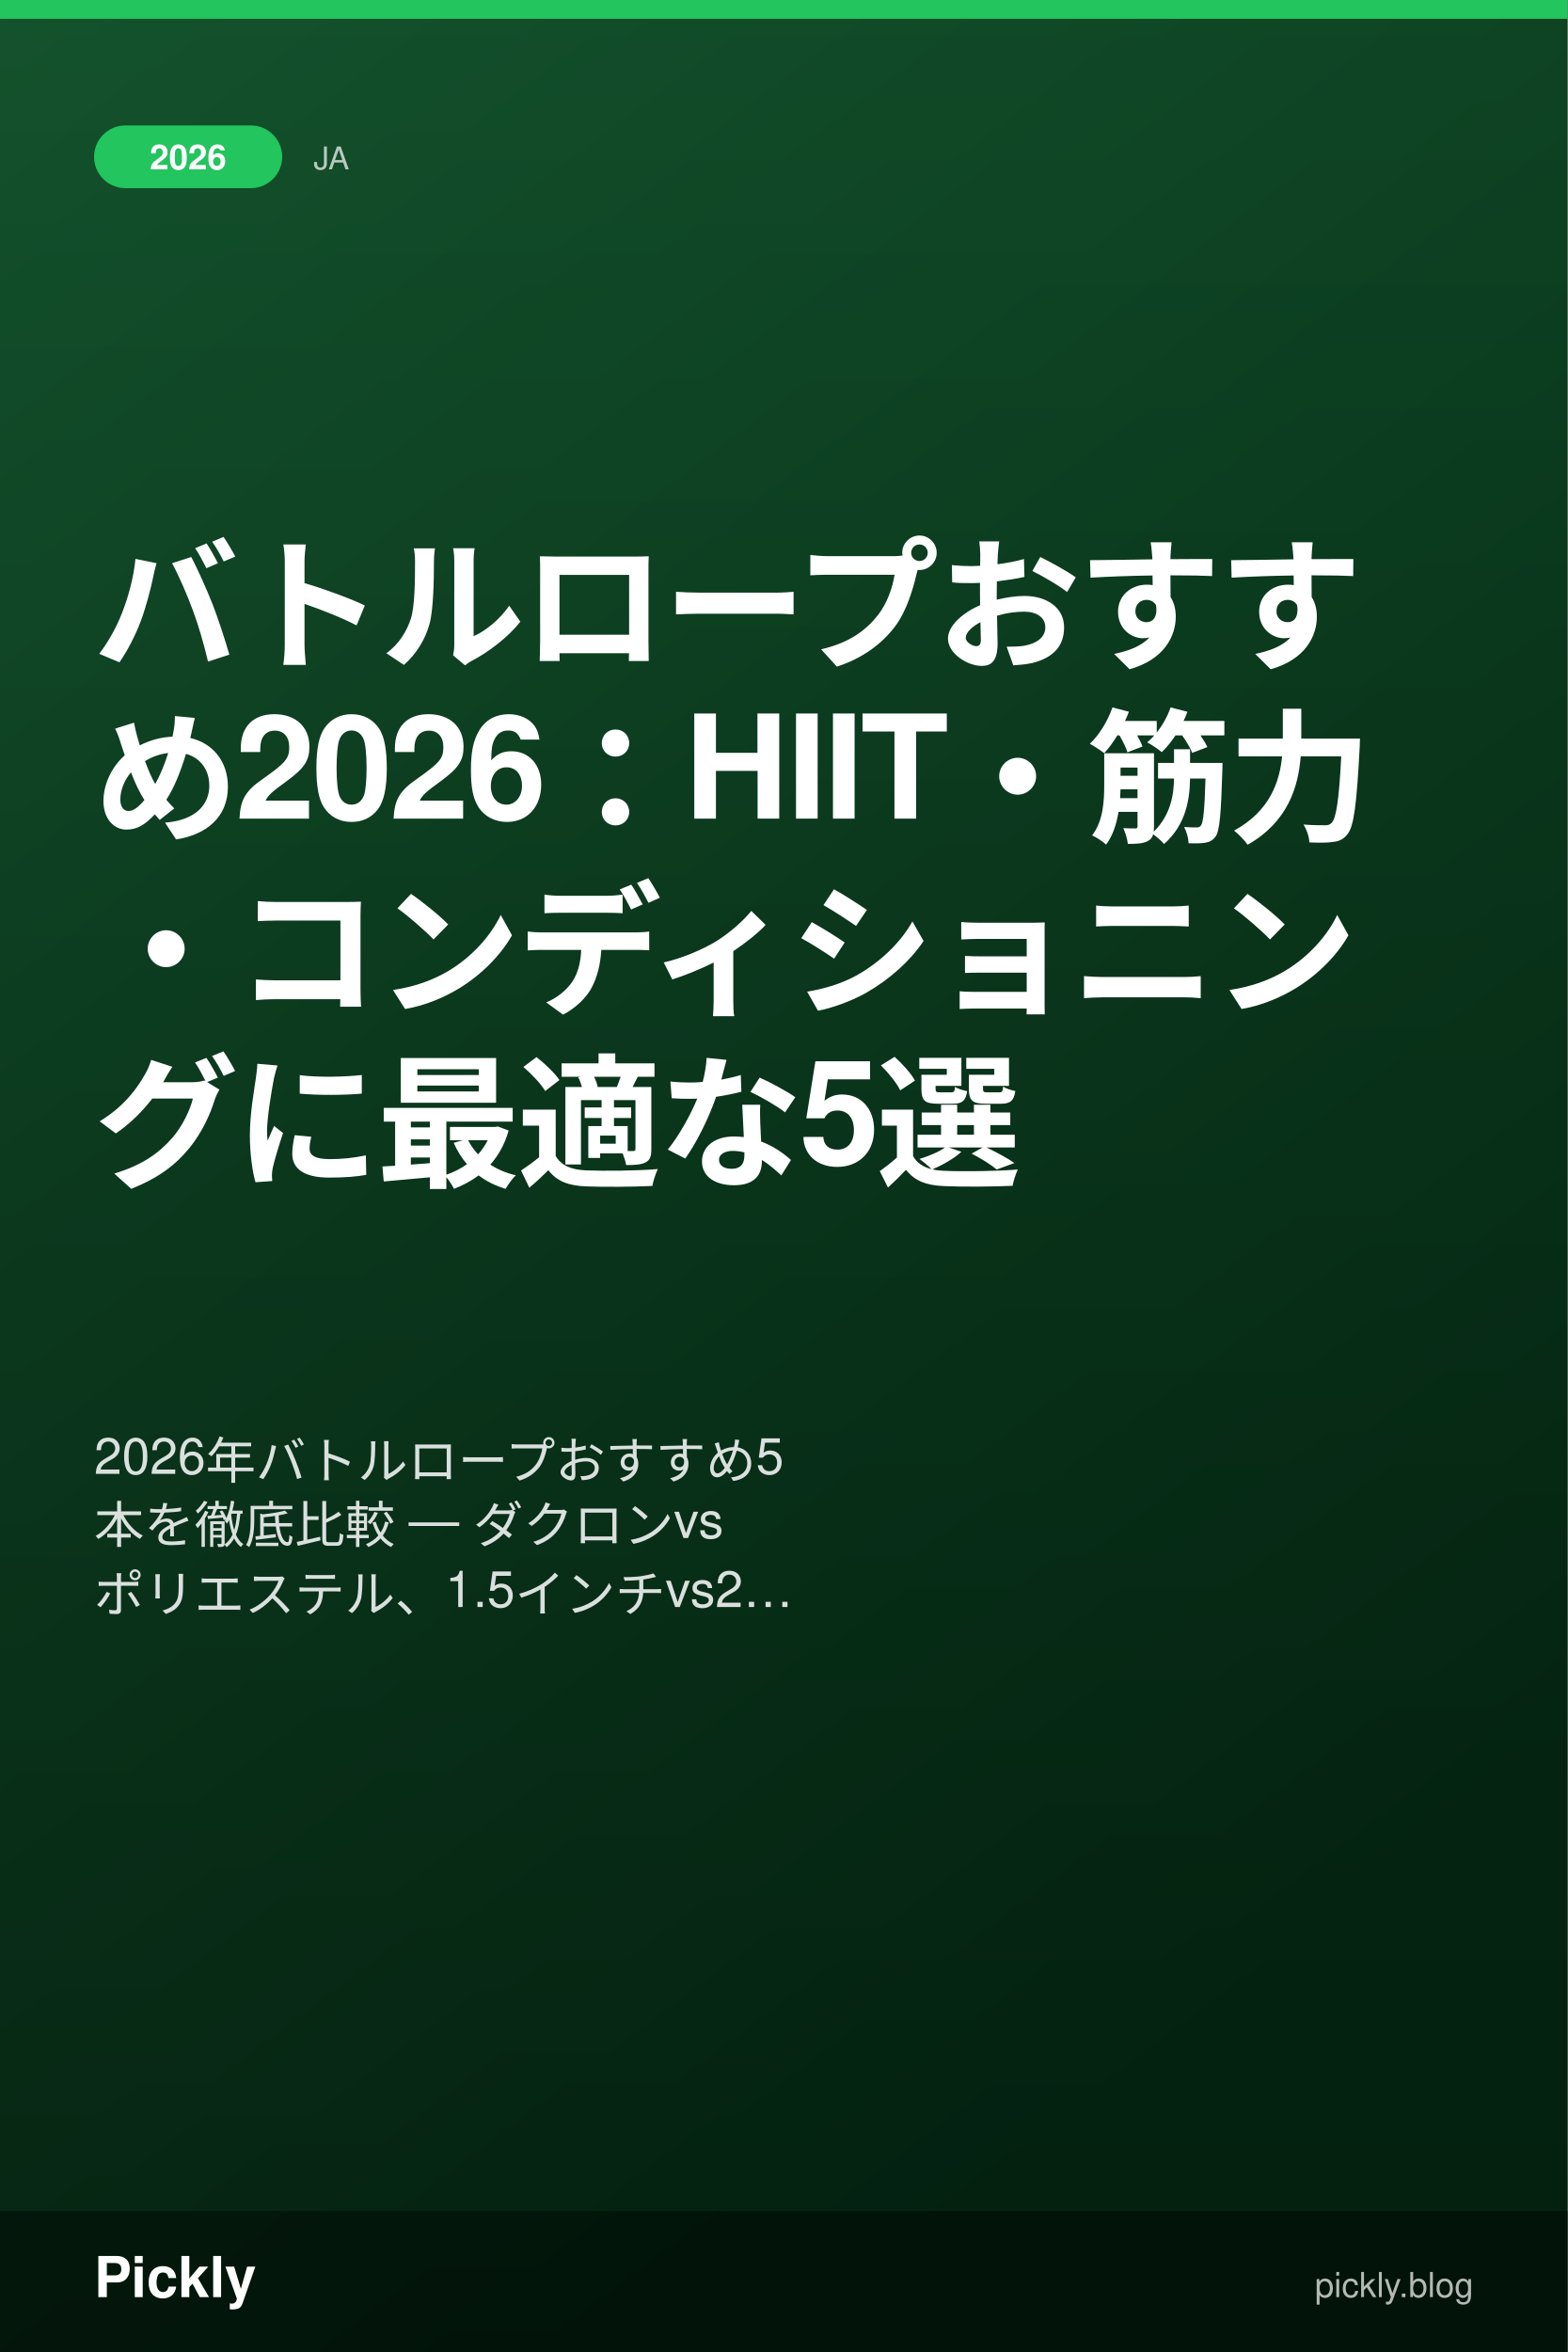
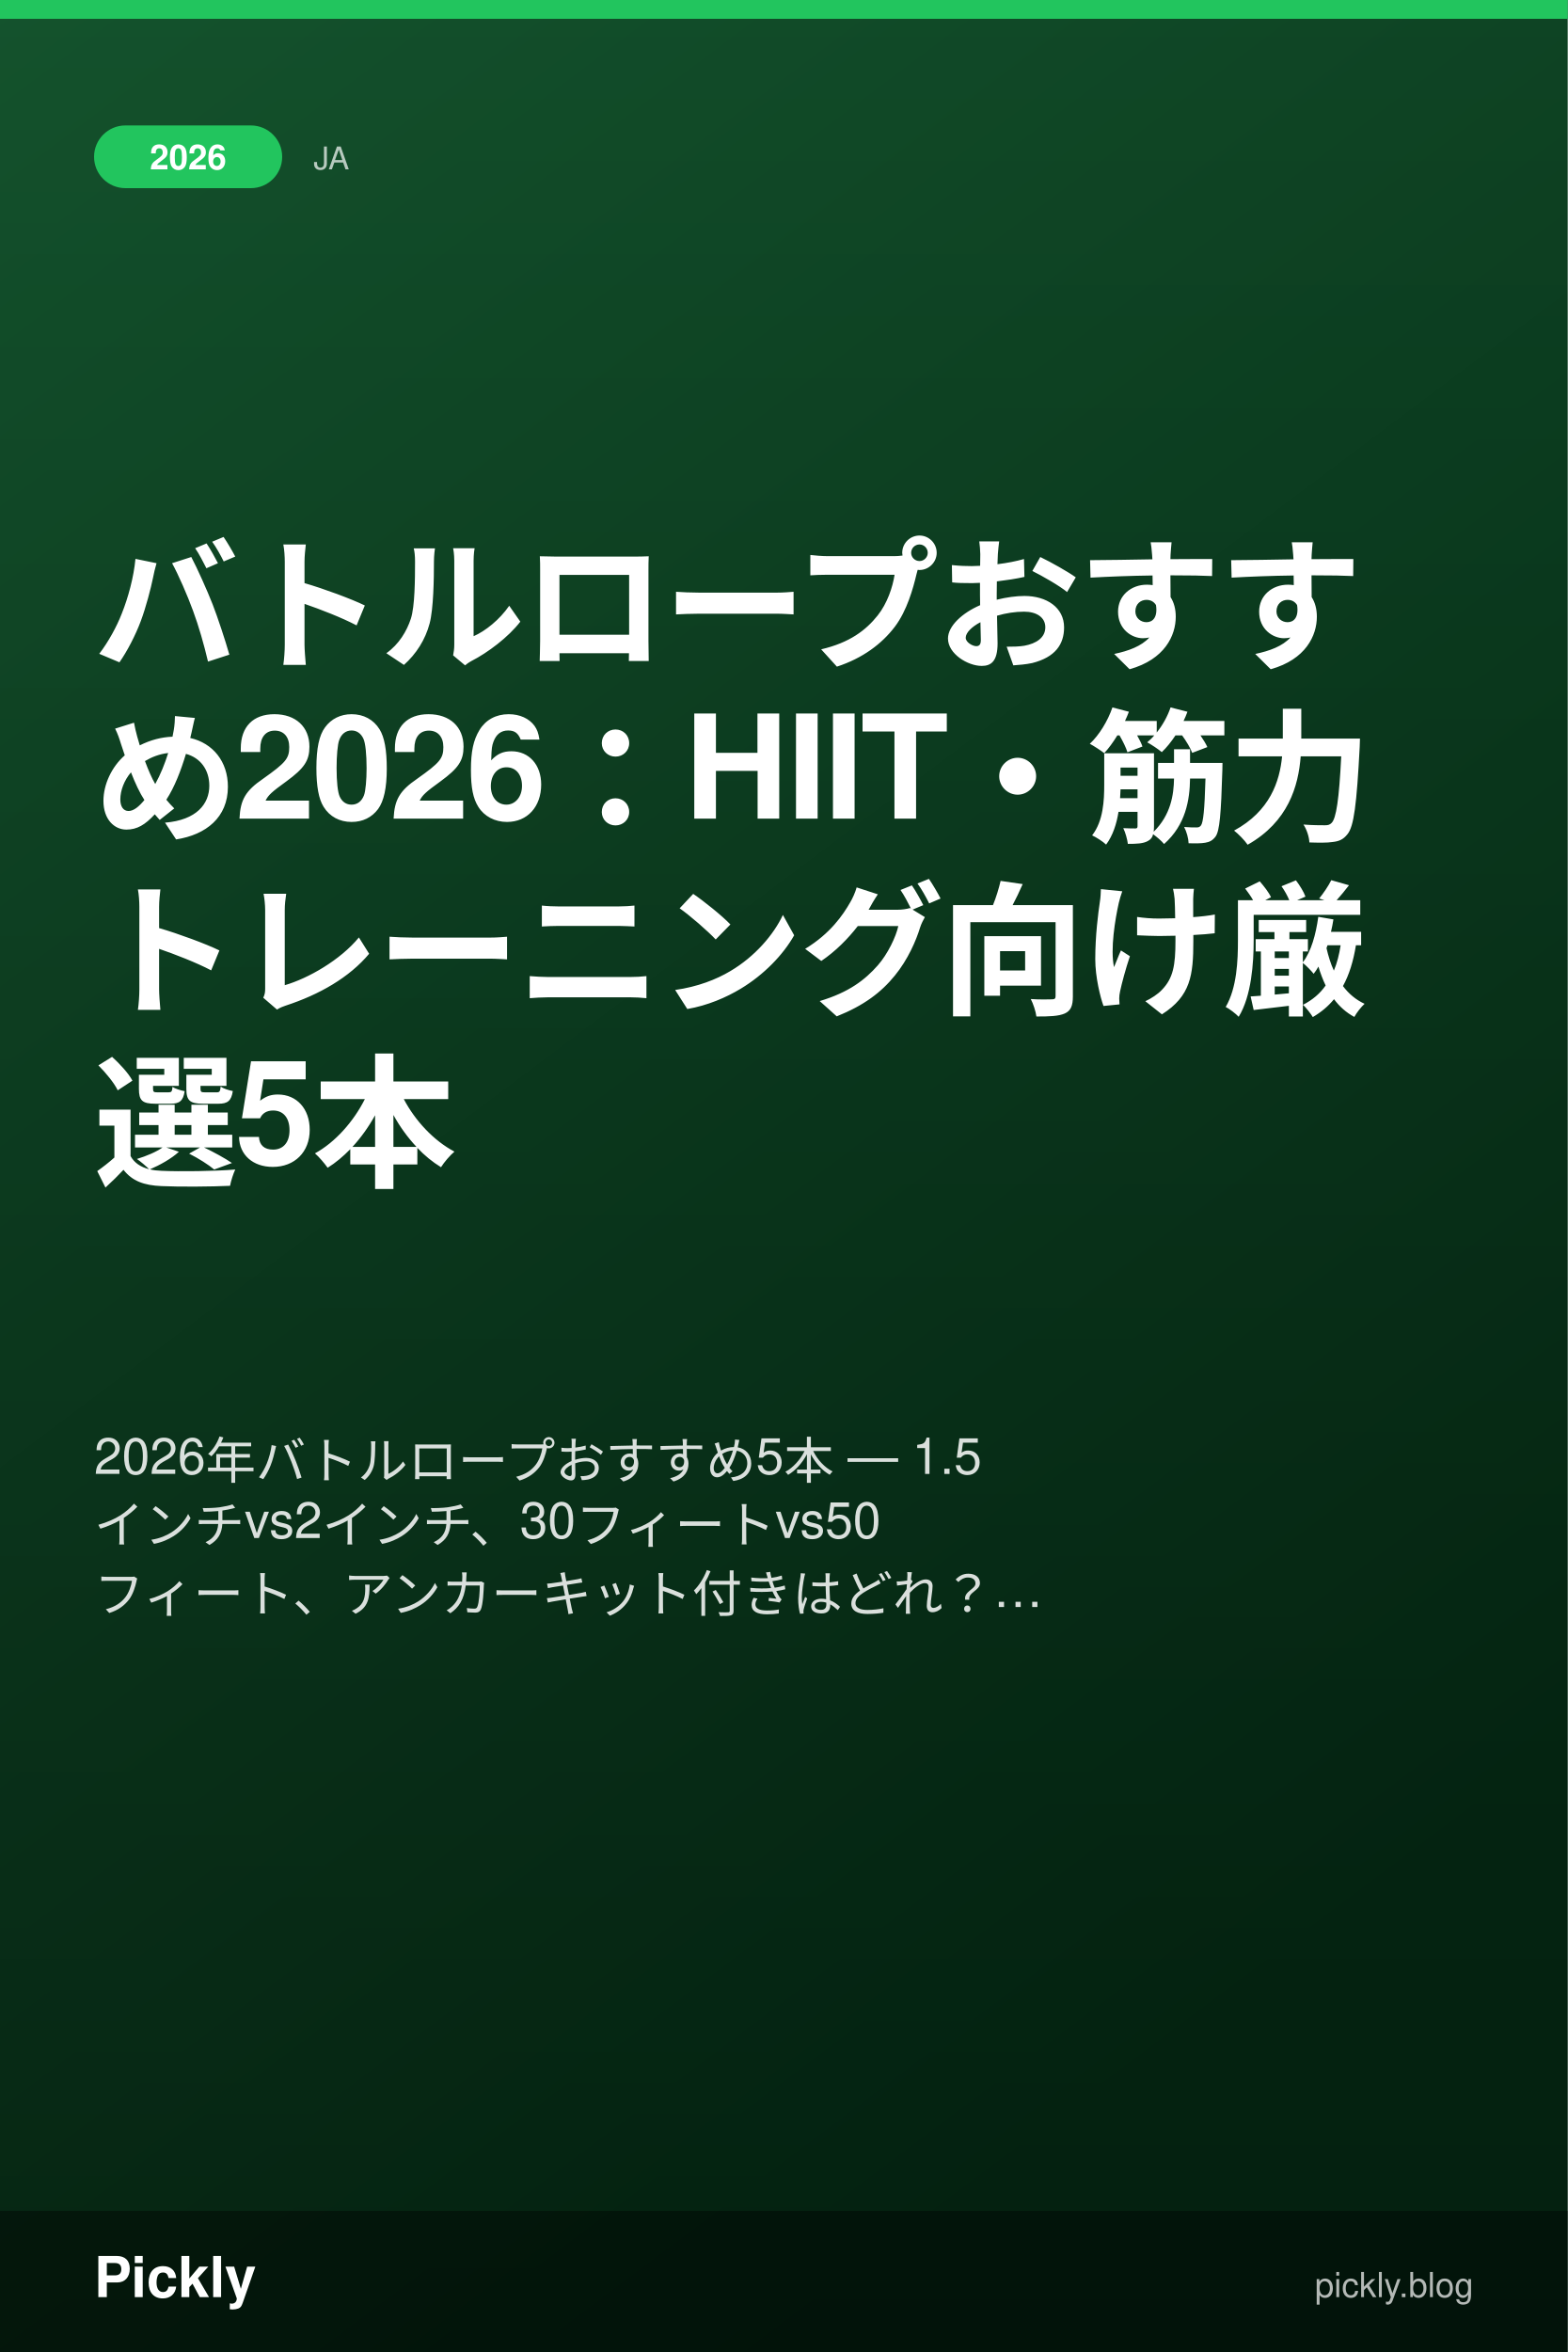
<svg xmlns="http://www.w3.org/2000/svg" width="1000" height="1500" viewBox="0 0 1000 1500">
  <defs>
    <linearGradient id="bg" x1="0" y1="0" x2="0.5" y2="1">
      <stop offset="0" stop-color="#14532d" />
      <stop offset="1" stop-color="#052e16" />
    </linearGradient>
    <linearGradient id="overlay" x1="0" y1="0" x2="0" y2="1">
      <stop offset="0" stop-color="rgba(0,0,0,0)" />
      <stop offset="1" stop-color="rgba(0,0,0,0.3)" />
    </linearGradient>
  </defs>
  <rect width="1000" height="1500" fill="url(#bg)" />
  <rect width="1000" height="1500" fill="url(#overlay)" />
  <rect x="0" y="0" width="1000" height="12" fill="#22c55e" />
  <rect x="60" y="80" width="120" height="40" rx="20" fill="#22c55e" />
  <text x="120" y="108" font-family="'Helvetica Neue', Helvetica, Arial, 'Hiragino Sans GB', 'Hiragino Sans', 'PingFang SC', 'PingFang TC', 'Apple SD Gothic Neo', 'Kohinoor Devanagari', 'Devanagari Sangam MN', 'Geeza Pro', 'SF Arabic', Thonburi, 'Sukhumvit Set', 'Arial Unicode MS', sans-serif" font-size="22" fill="#ffffff" font-weight="700" text-anchor="middle">2026</text>
  <text x="200" y="108" font-family="'Helvetica Neue', Helvetica, Arial, 'Hiragino Sans GB', 'Hiragino Sans', 'PingFang SC', 'PingFang TC', 'Apple SD Gothic Neo', 'Kohinoor Devanagari', 'Devanagari Sangam MN', 'Geeza Pro', 'SF Arabic', Thonburi, 'Sukhumvit Set', 'Arial Unicode MS', sans-serif" font-size="20" fill="rgba(255,255,255,0.7)" font-weight="500">JA</text>
  <text x="60" y="420" font-family="'Helvetica Neue', Helvetica, Arial, 'Hiragino Sans GB', 'Hiragino Sans', 'PingFang SC', 'PingFang TC', 'Apple SD Gothic Neo', 'Kohinoor Devanagari', 'Devanagari Sangam MN', 'Geeza Pro', 'SF Arabic', Thonburi, 'Sukhumvit Set', 'Arial Unicode MS', sans-serif" font-size="92" fill="#ffffff" font-weight="900" letter-spacing="-2" text-anchor="start">バトルロープおすす</text>
  <text x="60" y="530" font-family="'Helvetica Neue', Helvetica, Arial, 'Hiragino Sans GB', 'Hiragino Sans', 'PingFang SC', 'PingFang TC', 'Apple SD Gothic Neo', 'Kohinoor Devanagari', 'Devanagari Sangam MN', 'Geeza Pro', 'SF Arabic', Thonburi, 'Sukhumvit Set', 'Arial Unicode MS', sans-serif" font-size="92" fill="#ffffff" font-weight="900" letter-spacing="-2" text-anchor="start">め2026：HIIT・筋力</text>
-   <text x="60" y="640" font-family="'Helvetica Neue', Helvetica, Arial, 'Hiragino Sans GB', 'Hiragino Sans', 'PingFang SC', 'PingFang TC', 'Apple SD Gothic Neo', 'Kohinoor Devanagari', 'Devanagari Sangam MN', 'Geeza Pro', 'SF Arabic', Thonburi, 'Sukhumvit Set', 'Arial Unicode MS', sans-serif" font-size="92" fill="#ffffff" font-weight="900" letter-spacing="-2" text-anchor="start">・コンディショニン</text>
-   <text x="60" y="750" font-family="'Helvetica Neue', Helvetica, Arial, 'Hiragino Sans GB', 'Hiragino Sans', 'PingFang SC', 'PingFang TC', 'Apple SD Gothic Neo', 'Kohinoor Devanagari', 'Devanagari Sangam MN', 'Geeza Pro', 'SF Arabic', Thonburi, 'Sukhumvit Set', 'Arial Unicode MS', sans-serif" font-size="92" fill="#ffffff" font-weight="900" letter-spacing="-2" text-anchor="start">グに最適な5選</text>
-   <text x="60" y="940" font-family="'Helvetica Neue', Helvetica, Arial, 'Hiragino Sans GB', 'Hiragino Sans', 'PingFang SC', 'PingFang TC', 'Apple SD Gothic Neo', 'Kohinoor Devanagari', 'Devanagari Sangam MN', 'Geeza Pro', 'SF Arabic', Thonburi, 'Sukhumvit Set', 'Arial Unicode MS', sans-serif" font-size="32" fill="rgba(255,255,255,0.85)" font-weight="400" text-anchor="start">2026年バトルロープおすすめ5</text>
-   <text x="60" y="984" font-family="'Helvetica Neue', Helvetica, Arial, 'Hiragino Sans GB', 'Hiragino Sans', 'PingFang SC', 'PingFang TC', 'Apple SD Gothic Neo', 'Kohinoor Devanagari', 'Devanagari Sangam MN', 'Geeza Pro', 'SF Arabic', Thonburi, 'Sukhumvit Set', 'Arial Unicode MS', sans-serif" font-size="32" fill="rgba(255,255,255,0.85)" font-weight="400" text-anchor="start">本を徹底比較 — ダクロンvs</text>
-   <text x="60" y="1028" font-family="'Helvetica Neue', Helvetica, Arial, 'Hiragino Sans GB', 'Hiragino Sans', 'PingFang SC', 'PingFang TC', 'Apple SD Gothic Neo', 'Kohinoor Devanagari', 'Devanagari Sangam MN', 'Geeza Pro', 'SF Arabic', Thonburi, 'Sukhumvit Set', 'Arial Unicode MS', sans-serif" font-size="32" fill="rgba(255,255,255,0.85)" font-weight="400" text-anchor="start">ポリエステル、1.5インチvs2…</text>
+   <text x="60" y="640" font-family="'Helvetica Neue', Helvetica, Arial, 'Hiragino Sans GB', 'Hiragino Sans', 'PingFang SC', 'PingFang TC', 'Apple SD Gothic Neo', 'Kohinoor Devanagari', 'Devanagari Sangam MN', 'Geeza Pro', 'SF Arabic', Thonburi, 'Sukhumvit Set', 'Arial Unicode MS', sans-serif" font-size="92" fill="#ffffff" font-weight="900" letter-spacing="-2" text-anchor="start">トレーニング向け厳</text>
+   <text x="60" y="750" font-family="'Helvetica Neue', Helvetica, Arial, 'Hiragino Sans GB', 'Hiragino Sans', 'PingFang SC', 'PingFang TC', 'Apple SD Gothic Neo', 'Kohinoor Devanagari', 'Devanagari Sangam MN', 'Geeza Pro', 'SF Arabic', Thonburi, 'Sukhumvit Set', 'Arial Unicode MS', sans-serif" font-size="92" fill="#ffffff" font-weight="900" letter-spacing="-2" text-anchor="start">選5本</text>
+   <text x="60" y="940" font-family="'Helvetica Neue', Helvetica, Arial, 'Hiragino Sans GB', 'Hiragino Sans', 'PingFang SC', 'PingFang TC', 'Apple SD Gothic Neo', 'Kohinoor Devanagari', 'Devanagari Sangam MN', 'Geeza Pro', 'SF Arabic', Thonburi, 'Sukhumvit Set', 'Arial Unicode MS', sans-serif" font-size="32" fill="rgba(255,255,255,0.85)" font-weight="400" text-anchor="start">2026年バトルロープおすすめ5本 — 1.5</text>
+   <text x="60" y="984" font-family="'Helvetica Neue', Helvetica, Arial, 'Hiragino Sans GB', 'Hiragino Sans', 'PingFang SC', 'PingFang TC', 'Apple SD Gothic Neo', 'Kohinoor Devanagari', 'Devanagari Sangam MN', 'Geeza Pro', 'SF Arabic', Thonburi, 'Sukhumvit Set', 'Arial Unicode MS', sans-serif" font-size="32" fill="rgba(255,255,255,0.85)" font-weight="400" text-anchor="start">インチvs2インチ、30フィートvs50</text>
+   <text x="60" y="1028" font-family="'Helvetica Neue', Helvetica, Arial, 'Hiragino Sans GB', 'Hiragino Sans', 'PingFang SC', 'PingFang TC', 'Apple SD Gothic Neo', 'Kohinoor Devanagari', 'Devanagari Sangam MN', 'Geeza Pro', 'SF Arabic', Thonburi, 'Sukhumvit Set', 'Arial Unicode MS', sans-serif" font-size="32" fill="rgba(255,255,255,0.85)" font-weight="400" text-anchor="start">フィート、アンカーキット付きはどれ？…</text>
  <rect x="0" y="1410" width="1000" height="90" fill="rgba(0,0,0,0.4)" />
  <text x="60" y="1465" font-family="'Helvetica Neue', Helvetica, Arial, 'Hiragino Sans GB', 'Hiragino Sans', 'PingFang SC', 'PingFang TC', 'Apple SD Gothic Neo', 'Kohinoor Devanagari', 'Devanagari Sangam MN', 'Geeza Pro', 'SF Arabic', Thonburi, 'Sukhumvit Set', 'Arial Unicode MS', sans-serif" font-size="36" fill="#ffffff" font-weight="800">Pickly</text>
  <text x="940" y="1465" font-family="'Helvetica Neue', Helvetica, Arial, 'Hiragino Sans GB', 'Hiragino Sans', 'PingFang SC', 'PingFang TC', 'Apple SD Gothic Neo', 'Kohinoor Devanagari', 'Devanagari Sangam MN', 'Geeza Pro', 'SF Arabic', Thonburi, 'Sukhumvit Set', 'Arial Unicode MS', sans-serif" font-size="22" fill="rgba(255,255,255,0.7)" font-weight="500" text-anchor="end">pickly.blog</text>
</svg>
